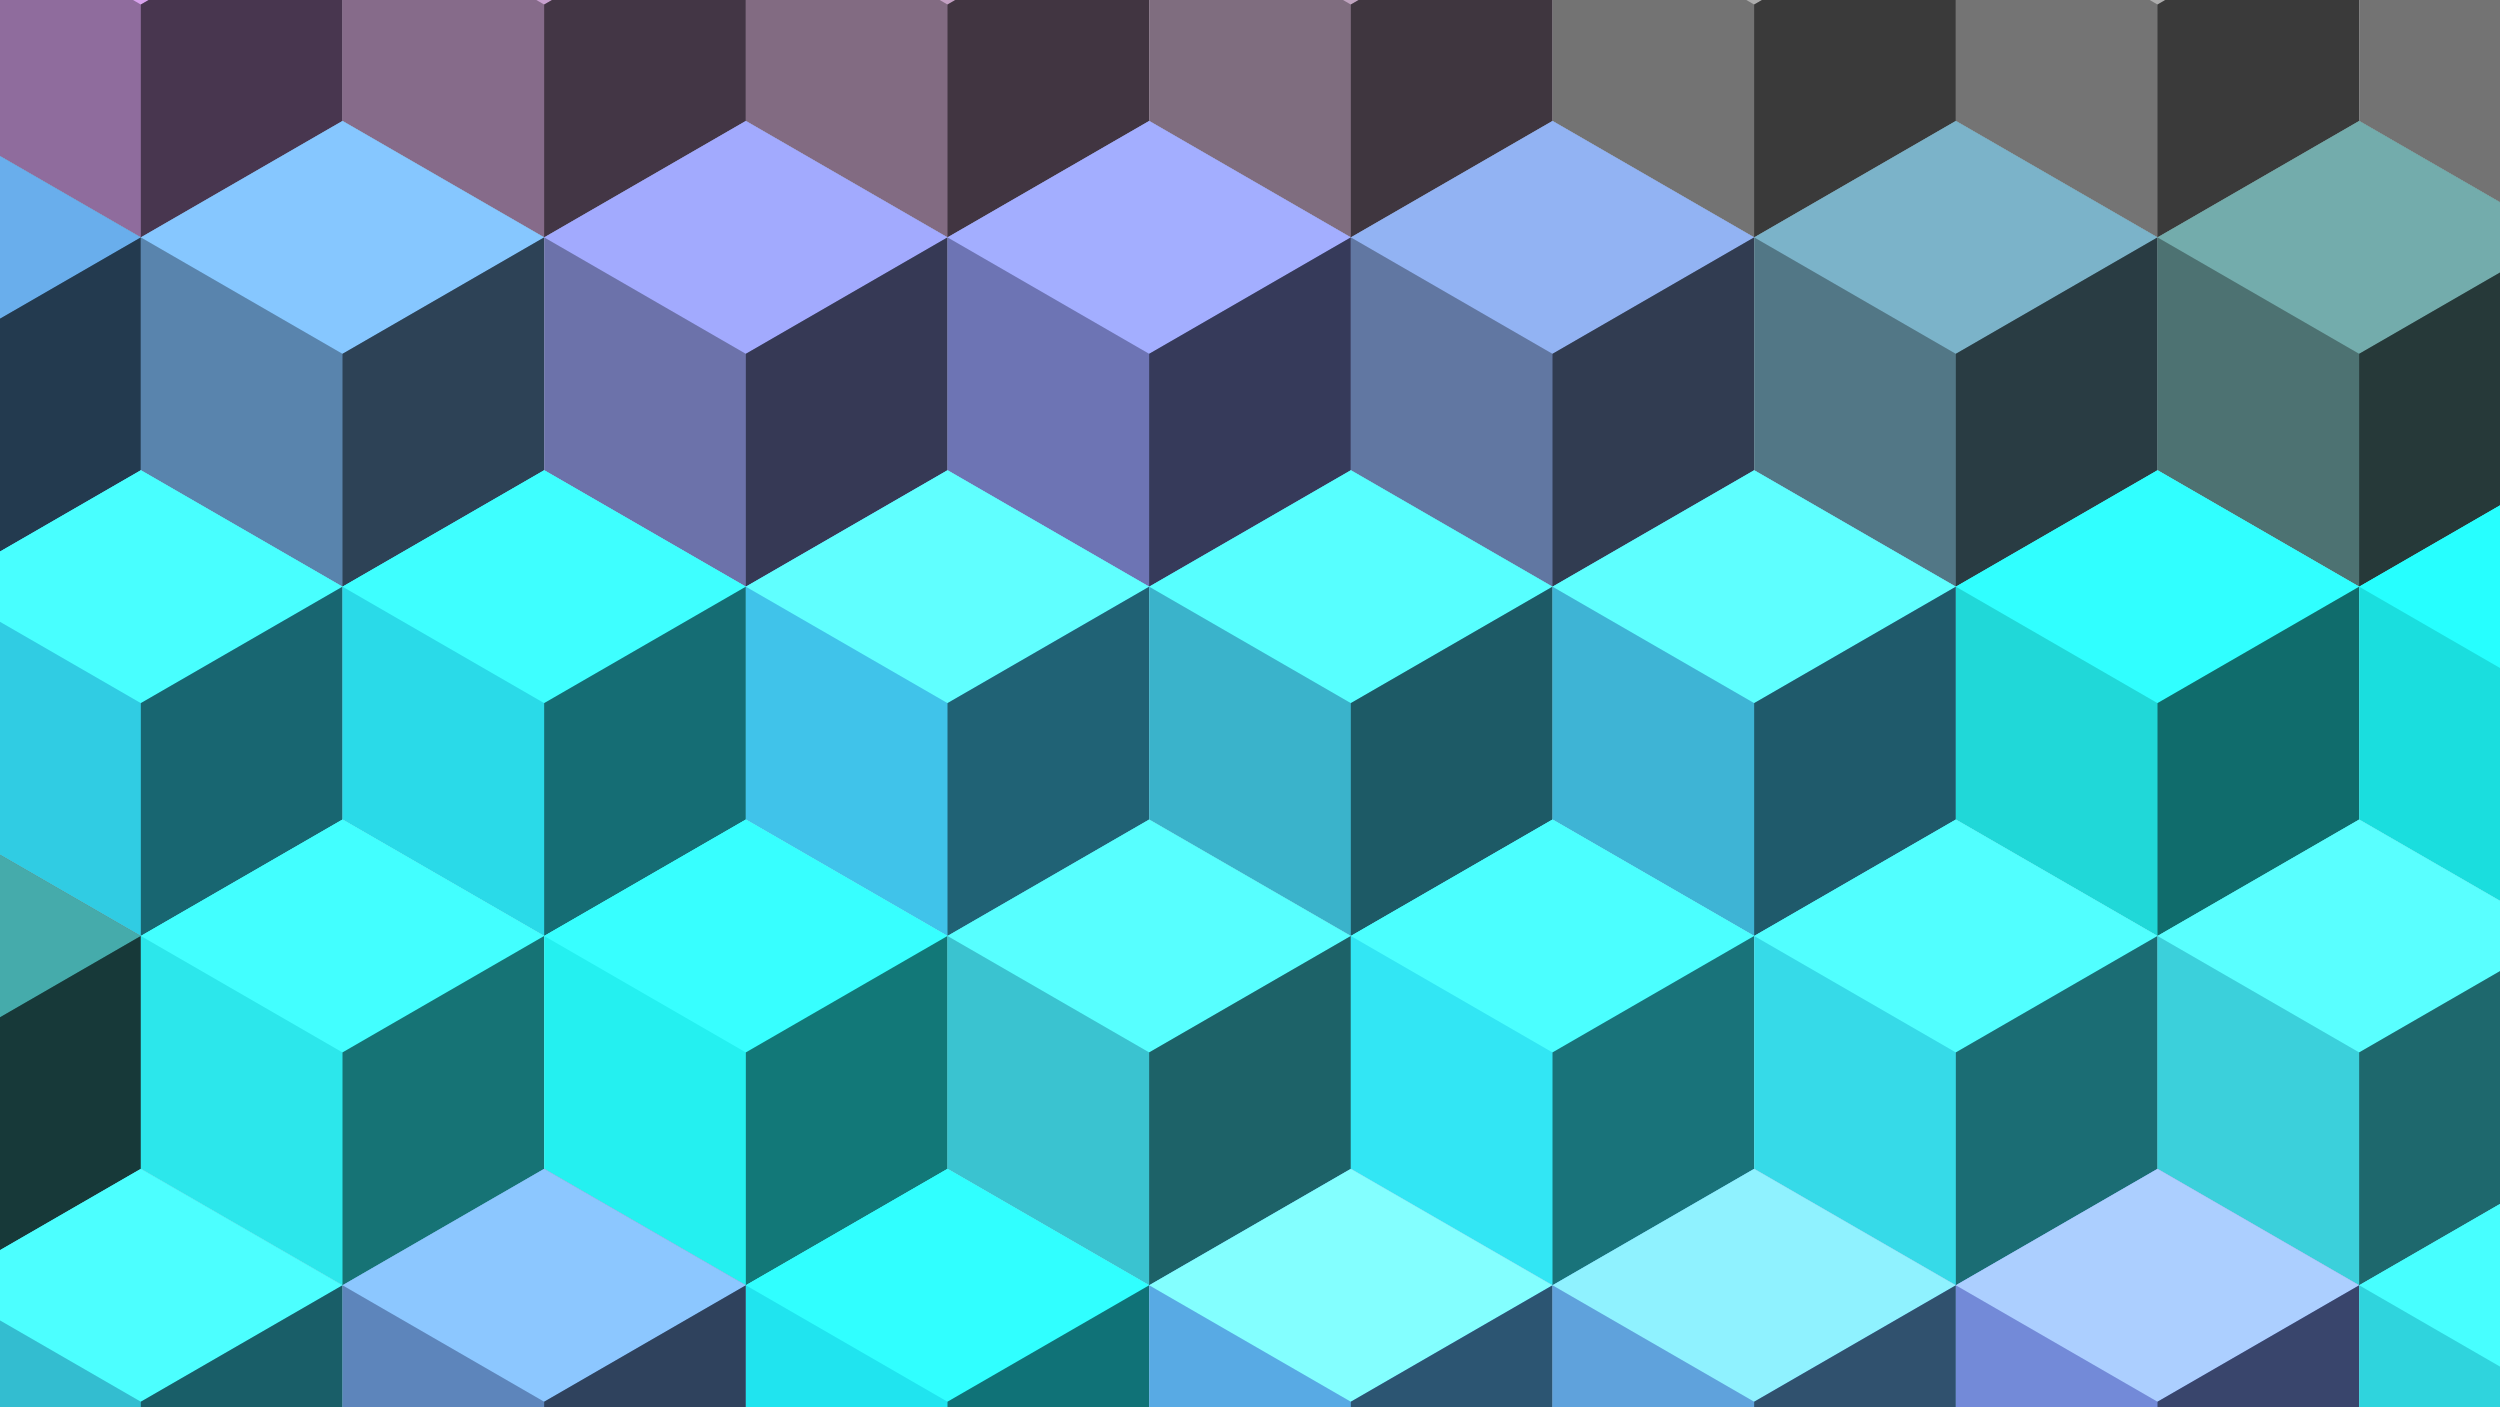
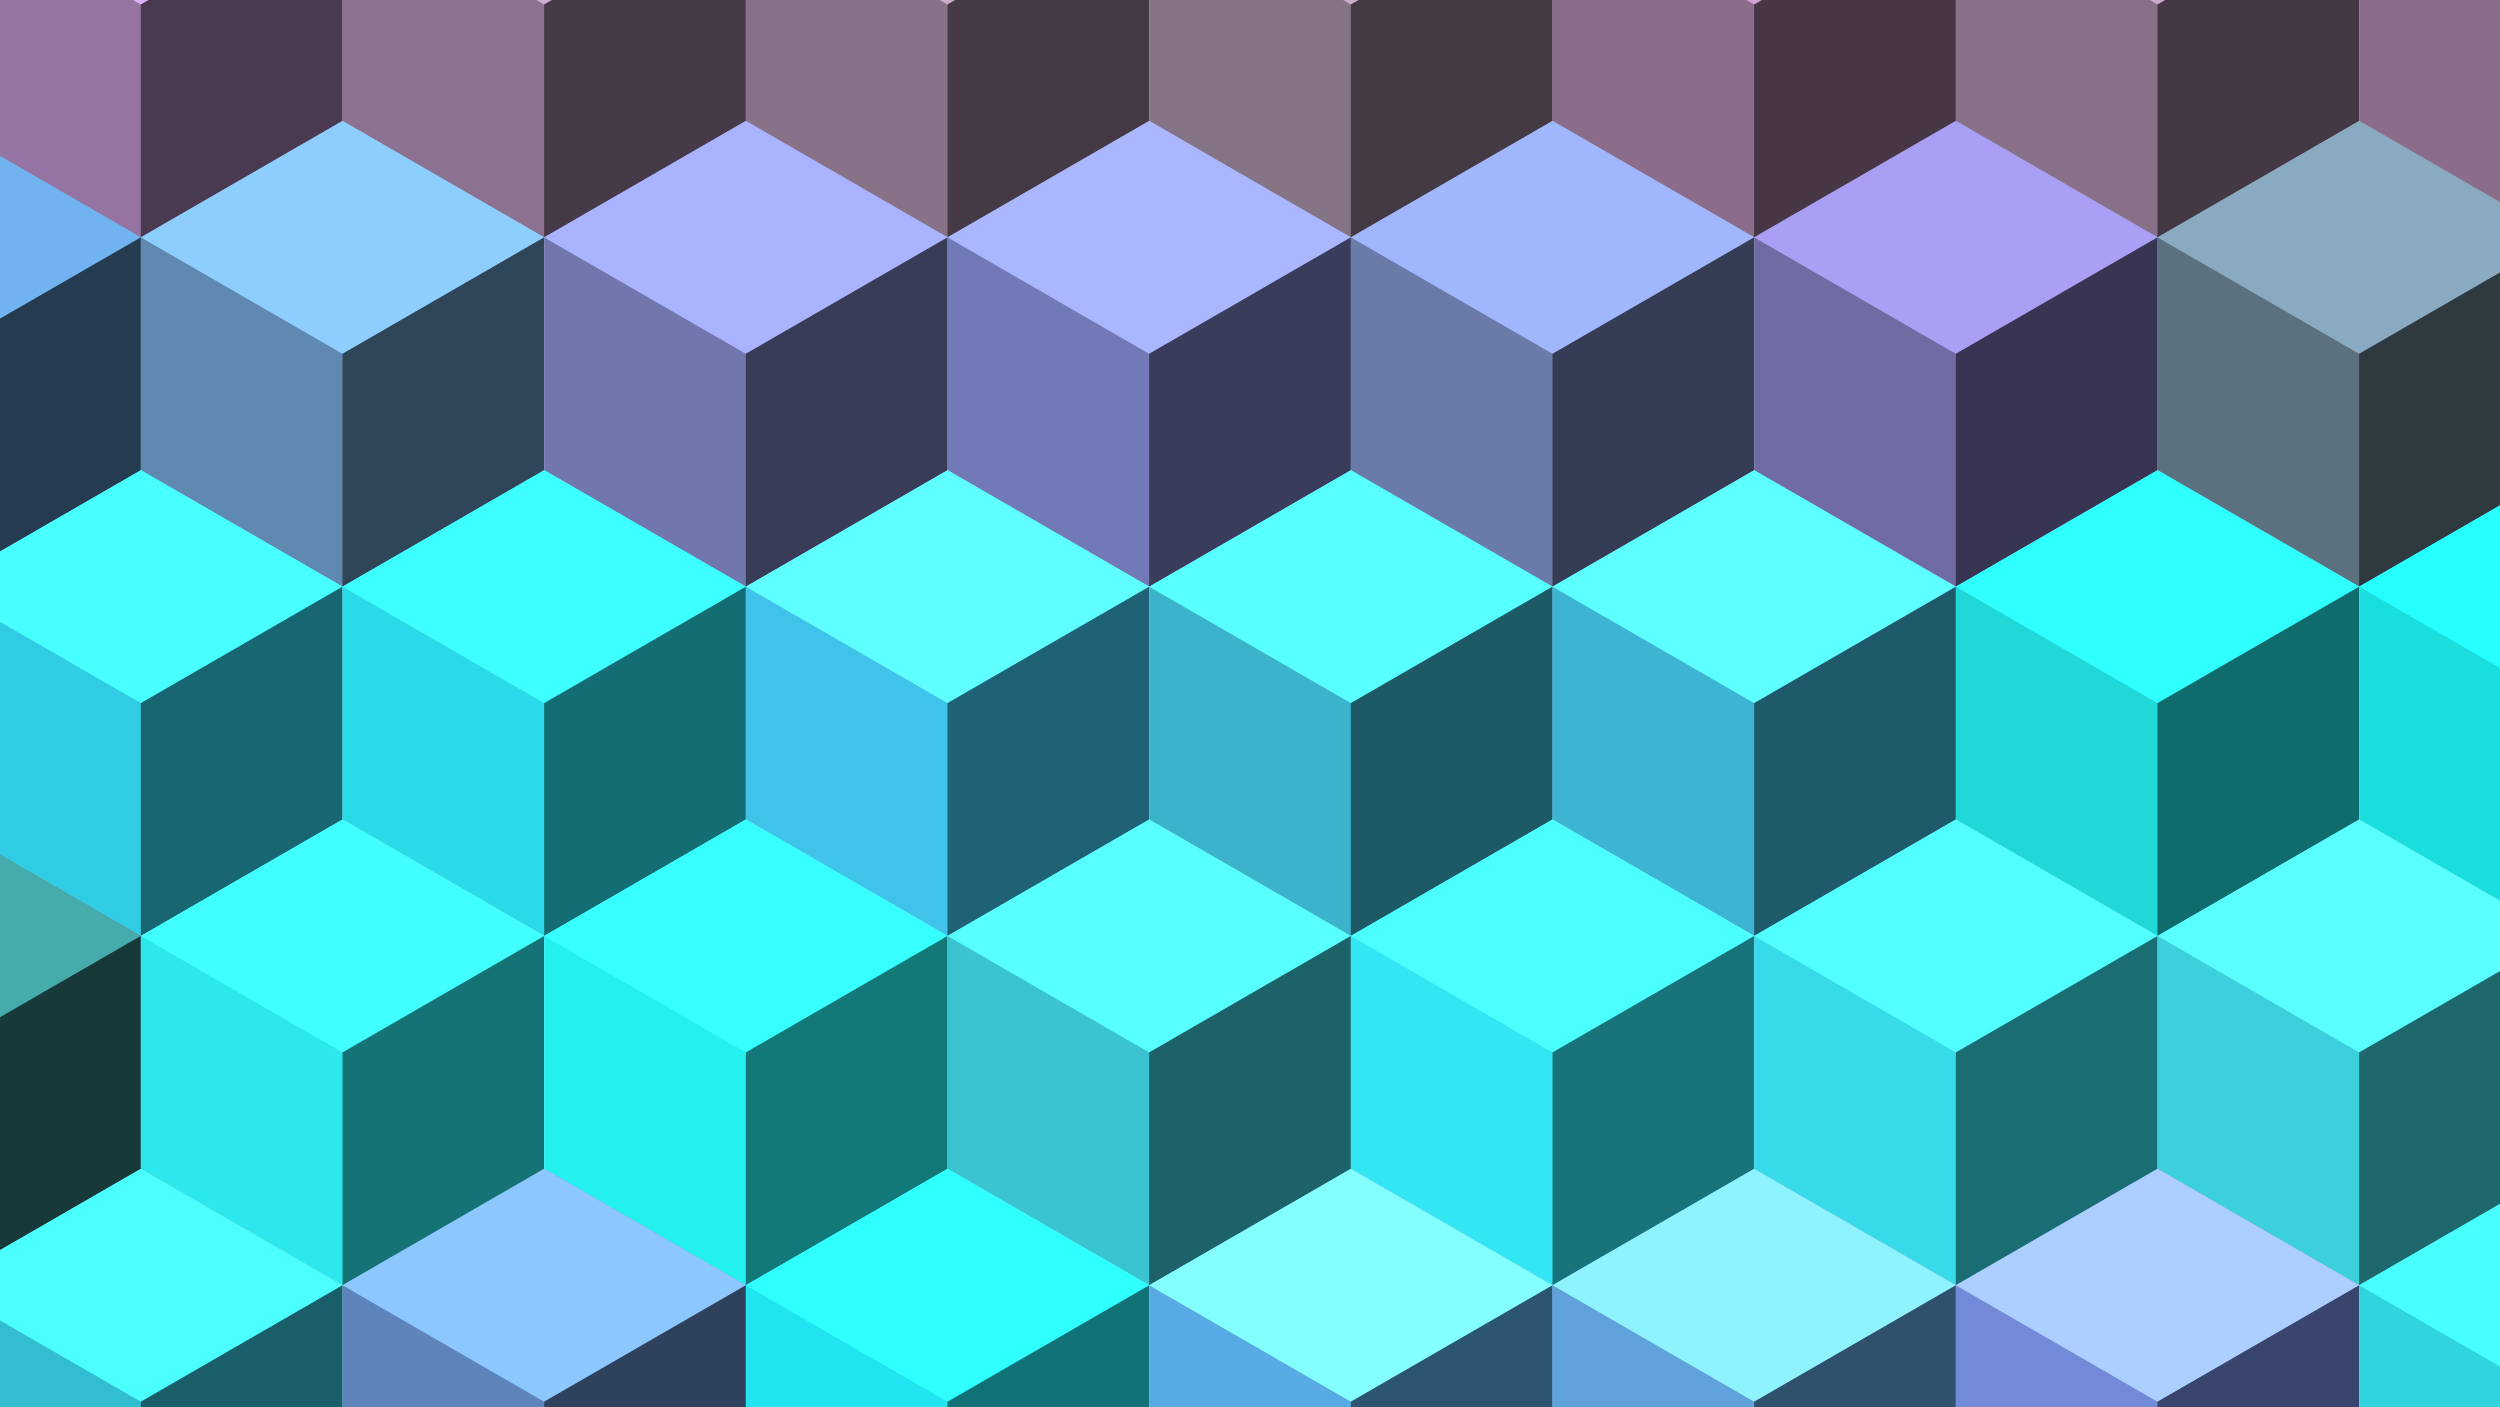
<svg xmlns="http://www.w3.org/2000/svg" version="1.1" width="1200" height="675" viewBox="0,0,1200,675">
  <g fill="none" fill-rule="nonzero" stroke="none" stroke-width="1" stroke-linecap="butt" stroke-linejoin="miter" stroke-miterlimit="10" stroke-dasharray="" stroke-dashoffset="0" font-family="none" font-weight="none" font-size="none" text-anchor="none" style="mix-blend-mode: normal">
    <g>
      <g>
        <path d="M-126,-221.375l96.8,-55.888l96.8,55.888v111.775l-96.8,55.888l-96.8,-55.888z" fill="#000000" />
        <path d="M-126,-221.375l96.8,-55.888l96.8,55.888l-96.8,55.888z" fill="#ffffff" />
        <path d="M67.6,-221.375v111.775l-96.8,55.888v-111.775z" fill="#000000" />
      </g>
      <g>
        <path d="M67.6,-221.375l96.8,-55.888l96.8,55.888v111.775l-96.8,55.888l-96.8,-55.888z" fill="#000000" />
        <path d="M67.6,-221.375l96.8,-55.888l96.8,55.888l-96.8,55.888z" fill="#ffffff" />
        <path d="M261.2,-221.375v111.775l-96.8,55.888v-111.775z" fill="#000000" />
      </g>
      <g>
        <path d="M261.2,-221.375l96.8,-55.888l96.8,55.888v111.775l-96.8,55.888l-96.8,-55.888z" fill="#000000" />
        <path d="M261.2,-221.375l96.8,-55.888l96.8,55.888l-96.8,55.888z" fill="#ffffff" />
        <path d="M454.8,-221.375v111.775l-96.8,55.888v-111.775z" fill="#000000" />
      </g>
      <g>
        <path d="M454.8,-221.375l96.8,-55.888l96.8,55.888v111.775l-96.8,55.888l-96.8,-55.888z" fill="#000000" />
        <path d="M454.8,-221.375l96.8,-55.888l96.8,55.888l-96.8,55.888z" fill="#ffffff" />
        <path d="M648.4,-221.375v111.775l-96.8,55.888v-111.775z" fill="#000000" />
      </g>
      <g>
        <path d="M648.4,-221.375l96.8,-55.888l96.8,55.888v111.775l-96.8,55.888l-96.8,-55.888z" fill="#000000" />
        <path d="M648.4,-221.375l96.8,-55.888l96.8,55.888l-96.8,55.888z" fill="#ffffff" />
        <path d="M842,-221.375v111.775l-96.8,55.888v-111.775z" fill="#000000" />
      </g>
      <g>
        <path d="M842,-221.375l96.8,-55.888l96.8,55.888v111.775l-96.8,55.888l-96.8,-55.888z" fill="#000000" />
        <path d="M842,-221.375l96.8,-55.888l96.8,55.888l-96.8,55.888z" fill="#ffffff" />
        <path d="M1035.6,-221.375v111.775l-96.8,55.888v-111.775z" fill="#000000" />
      </g>
      <g>
        <path d="M1035.6,-221.375l96.8,-55.888l96.8,55.888v111.775l-96.8,55.888l-96.8,-55.888z" fill="#000000" />
        <path d="M1035.6,-221.375l96.8,-55.888l96.8,55.888l-96.8,55.888z" fill="#ffffff" />
        <path d="M1229.2,-221.375v111.775l-96.8,55.888v-111.775z" fill="#000000" />
      </g>
      <g>
-         <path d="M-29.2,-53.713l96.8,-55.888l96.8,55.888v111.775l-96.8,55.888l-96.8,-55.888z" fill="#8f6c9d" />
-         <path d="M-29.2,-53.713l96.8,-55.888l96.8,55.888l-96.8,55.888z" fill="#d7a2ec" />
-         <path d="M164.4,-53.713v111.775l-96.8,55.888v-111.775z" fill="#48364f" />
-       </g>
-       <g>
-         <path d="M164.4,-53.713l96.8,-55.888l96.8,55.888v111.775l-96.8,55.888l-96.8,-55.888z" fill="#866b8a" />
-         <path d="M164.4,-53.713l96.8,-55.888l96.8,55.888l-96.8,55.888z" fill="#c8a1cf" />
-         <path d="M358,-53.713v111.775l-96.8,55.888v-111.775z" fill="#433645" />
-       </g>
-       <g>
-         <path d="M358,-53.713l96.8,-55.888l96.8,55.888v111.775l-96.8,55.888l-96.8,-55.888z" fill="#826b82" />
-         <path d="M358,-53.713l96.8,-55.888l96.8,55.888l-96.8,55.888z" fill="#c3a0c3" />
-         <path d="M551.6,-53.713v111.775l-96.8,55.888v-111.775z" fill="#413541" />
-       </g>
-       <g>
-         <path d="M551.6,-53.713l96.8,-55.888l96.8,55.888v111.775l-96.8,55.888l-96.8,-55.888z" fill="#7f6d7f" />
-         <path d="M551.6,-53.713l96.8,-55.888l96.8,55.888l-96.8,55.888z" fill="#bea3be" />
-         <path d="M745.2,-53.713v111.775l-96.8,55.888v-111.775z" fill="#3f363f" />
-       </g>
-       <g>
-         <path d="M745.2,-53.713l96.8,-55.888l96.8,55.888v111.775l-96.8,55.888l-96.8,-55.888z" fill="#737373" />
-         <path d="M745.2,-53.713l96.8,-55.888l96.8,55.888l-96.8,55.888z" fill="#adadad" />
-         <path d="M938.8,-53.713v111.775l-96.8,55.888v-111.775z" fill="#3a3a3a" />
-       </g>
-       <g>
-         <path d="M938.8,-53.713l96.8,-55.888l96.8,55.888v111.775l-96.8,55.888l-96.8,-55.888z" fill="#747474" />
-         <path d="M938.8,-53.713l96.8,-55.888l96.8,55.888l-96.8,55.888z" fill="#adadad" />
-         <path d="M1132.4,-53.713v111.775l-96.8,55.888v-111.775z" fill="#3a3a3a" />
-       </g>
-       <g>
-         <path d="M1132.4,-53.713l96.8,-55.888l96.8,55.888v111.775l-96.8,55.888l-96.8,-55.888z" fill="#737373" />
-         <path d="M1132.4,-53.713l96.8,-55.888l96.8,55.888l-96.8,55.888z" fill="#acacac" />
-         <path d="M1326,-53.713v111.775l-96.8,55.888v-111.775z" fill="#393939" />
-       </g>
-       <g>
-         <path d="M-126,113.95l96.8,-55.888l96.8,55.888v111.775l-96.8,55.888l-96.8,-55.888z" fill="#46749e" />
-         <path d="M-126,113.95l96.8,-55.888l96.8,55.888l-96.8,55.888z" fill="#69aeec" />
-         <path d="M67.6,113.95v111.775l-96.8,55.888v-111.775z" fill="#233a4f" />
-       </g>
-       <g>
-         <path d="M67.6,113.95l96.8,-55.888l96.8,55.888v111.775l-96.8,55.888l-96.8,-55.888z" fill="#5984ad" />
-         <path d="M67.6,113.95l96.8,-55.888l96.8,55.888l-96.8,55.888z" fill="#86c7ff" />
-         <path d="M261.2,113.95v111.775l-96.8,55.888v-111.775z" fill="#2d4256" />
-       </g>
-       <g>
-         <path d="M261.2,113.95l96.8,-55.888l96.8,55.888v111.775l-96.8,55.888l-96.8,-55.888z" fill="#6c72aa" />
-         <path d="M261.2,113.95l96.8,-55.888l96.8,55.888l-96.8,55.888z" fill="#a2aafe" />
-         <path d="M454.8,113.95v111.775l-96.8,55.888v-111.775z" fill="#363955" />
-       </g>
-       <g>
-         <path d="M454.8,113.95l96.8,-55.888l96.8,55.888v111.775l-96.8,55.888l-96.8,-55.888z" fill="#6d74b4" />
-         <path d="M454.8,113.95l96.8,-55.888l96.8,55.888l-96.8,55.888z" fill="#a3aeff" />
-         <path d="M648.4,113.95v111.775l-96.8,55.888v-111.775z" fill="#363a5a" />
-       </g>
-       <g>
-         <path d="M648.4,113.95l96.8,-55.888l96.8,55.888v111.775l-96.8,55.888l-96.8,-55.888z" fill="#6177a2" />
-         <path d="M648.4,113.95l96.8,-55.888l96.8,55.888l-96.8,55.888z" fill="#92b3f3" />
-         <path d="M842,113.95v111.775l-96.8,55.888v-111.775z" fill="#313c51" />
-       </g>
-       <g>
-         <path d="M842,113.95l96.8,-55.888l96.8,55.888v111.775l-96.8,55.888l-96.8,-55.888z" fill="#527786" />
-         <path d="M842,113.95l96.8,-55.888l96.8,55.888l-96.8,55.888z" fill="#7bb3c9" />
-         <path d="M1035.6,113.95v111.775l-96.8,55.888v-111.775z" fill="#293c43" />
-       </g>
-       <g>
-         <path d="M1035.6,113.95l96.8,-55.888l96.8,55.888v111.775l-96.8,55.888l-96.8,-55.888z" fill="#4d7272" />
-         <path d="M1035.6,113.95l96.8,-55.888l96.8,55.888l-96.8,55.888z" fill="#73acac" />
-         <path d="M1229.2,113.95v111.775l-96.8,55.888v-111.775z" fill="#263939" />
+         <path d="M-29.2,-53.713l96.8,-55.888l96.8,55.888v111.775l-96.8,55.888l-96.8,-55.888z" fill="#9573a2" />
+         <path d="M-29.2,-53.713l96.8,-55.888l96.8,55.888l-96.8,55.888z" fill="#dfadf3" />
+         <path d="M164.4,-53.713v111.775l-96.8,55.888v-111.775z" fill="#4a3a51" />
+       </g>
+       <g>
+         <path d="M164.4,-53.713l96.8,-55.888l96.8,55.888v111.775l-96.8,55.888l-96.8,-55.888z" fill="#8c7290" />
+         <path d="M164.4,-53.713l96.8,-55.888l96.8,55.888l-96.8,55.888z" fill="#d1acd8" />
+         <path d="M358,-53.713v111.775l-96.8,55.888v-111.775z" fill="#463948" />
+       </g>
+       <g>
+         <path d="M358,-53.713l96.8,-55.888l96.8,55.888v111.775l-96.8,55.888l-96.8,-55.888z" fill="#887288" />
+         <path d="M358,-53.713l96.8,-55.888l96.8,55.888l-96.8,55.888z" fill="#ccabcc" />
+         <path d="M551.6,-53.713v111.775l-96.8,55.888v-111.775z" fill="#443944" />
+       </g>
+       <g>
+         <path d="M551.6,-53.713l96.8,-55.888l96.8,55.888v111.775l-96.8,55.888l-96.8,-55.888z" fill="#857485" />
+         <path d="M551.6,-53.713l96.8,-55.888l96.8,55.888l-96.8,55.888z" fill="#c8aec8" />
+         <path d="M745.2,-53.713v111.775l-96.8,55.888v-111.775z" fill="#433a43" />
+       </g>
+       <g>
+         <path d="M745.2,-53.713l96.8,-55.888l96.8,55.888v111.775l-96.8,55.888l-96.8,-55.888z" fill="#8b6d8b" />
+         <path d="M745.2,-53.713l96.8,-55.888l96.8,55.888l-96.8,55.888z" fill="#d1a3d1" />
+         <path d="M938.8,-53.713v111.775l-96.8,55.888v-111.775z" fill="#463646" />
+       </g>
+       <g>
+         <path d="M938.8,-53.713l96.8,-55.888l96.8,55.888v111.775l-96.8,55.888l-96.8,-55.888z" fill="#887088" />
+         <path d="M938.8,-53.713l96.8,-55.888l96.8,55.888l-96.8,55.888z" fill="#cca7cc" />
+         <path d="M1132.4,-53.713v111.775l-96.8,55.888v-111.775z" fill="#443844" />
+       </g>
+       <g>
+         <path d="M1132.4,-53.713l96.8,-55.888l96.8,55.888v111.775l-96.8,55.888l-96.8,-55.888z" fill="#8b6d8b" />
+         <path d="M1132.4,-53.713l96.8,-55.888l96.8,55.888l-96.8,55.888z" fill="#d0a4d0" />
+         <path d="M1326,-53.713v111.775l-96.8,55.888v-111.775z" fill="#453745" />
+       </g>
+       <g>
+         <path d="M-126,113.95l96.8,-55.888l96.8,55.888v111.775l-96.8,55.888l-96.8,-55.888z" fill="#4b78a0" />
+         <path d="M-126,113.95l96.8,-55.888l96.8,55.888l-96.8,55.888z" fill="#70b3f0" />
+         <path d="M67.6,113.95v111.775l-96.8,55.888v-111.775z" fill="#253c50" />
+       </g>
+       <g>
+         <path d="M67.6,113.95l96.8,-55.888l96.8,55.888v111.775l-96.8,55.888l-96.8,-55.888z" fill="#5f89b0" />
+         <path d="M67.6,113.95l96.8,-55.888l96.8,55.888l-96.8,55.888z" fill="#8eceff" />
+         <path d="M261.2,113.95v111.775l-96.8,55.888v-111.775z" fill="#2f4558" />
+       </g>
+       <g>
+         <path d="M261.2,113.95l96.8,-55.888l96.8,55.888v111.775l-96.8,55.888l-96.8,-55.888z" fill="#7177ad" />
+         <path d="M261.2,113.95l96.8,-55.888l96.8,55.888l-96.8,55.888z" fill="#a9b3ff" />
+         <path d="M454.8,113.95v111.775l-96.8,55.888v-111.775z" fill="#383c56" />
+       </g>
+       <g>
+         <path d="M454.8,113.95l96.8,-55.888l96.8,55.888v111.775l-96.8,55.888l-96.8,-55.888z" fill="#717ab7" />
+         <path d="M454.8,113.95l96.8,-55.888l96.8,55.888l-96.8,55.888z" fill="#aab7ff" />
+         <path d="M648.4,113.95v111.775l-96.8,55.888v-111.775z" fill="#393d5b" />
+       </g>
+       <g>
+         <path d="M648.4,113.95l96.8,-55.888l96.8,55.888v111.775l-96.8,55.888l-96.8,-55.888z" fill="#6a7aa9" />
+         <path d="M648.4,113.95l96.8,-55.888l96.8,55.888l-96.8,55.888z" fill="#a0b7fd" />
+         <path d="M842,113.95v111.775l-96.8,55.888v-111.775z" fill="#353d54" />
+       </g>
+       <g>
+         <path d="M842,113.95l96.8,-55.888l96.8,55.888v111.775l-96.8,55.888l-96.8,-55.888z" fill="#716ba3" />
+         <path d="M842,113.95l96.8,-55.888l96.8,55.888l-96.8,55.888z" fill="#a9a0f5" />
+         <path d="M1035.6,113.95v111.775l-96.8,55.888v-111.775z" fill="#383552" />
+       </g>
+       <g>
+         <path d="M1035.6,113.95l96.8,-55.888l96.8,55.888v111.775l-96.8,55.888l-96.8,-55.888z" fill="#5c7180" />
+         <path d="M1035.6,113.95l96.8,-55.888l96.8,55.888l-96.8,55.888z" fill="#89aac1" />
+         <path d="M1229.2,113.95v111.775l-96.8,55.888v-111.775z" fill="#2e3940" />
      </g>
      <g>
        <path d="M-29.2,281.612l96.8,-55.888l96.8,55.888v111.775l-96.8,55.888l-96.8,-55.888z" fill="#30cce3" />
        <path d="M-29.2,281.612l96.8,-55.888l96.8,55.888l-96.8,55.888z" fill="#48ffff" />
        <path d="M164.4,281.612v111.775l-96.8,55.888v-111.775z" fill="#186671" />
      </g>
      <g>
        <path d="M164.4,281.612l96.8,-55.888l96.8,55.888v111.775l-96.8,55.888l-96.8,-55.888z" fill="#2adae8" />
        <path d="M164.4,281.612l96.8,-55.888l96.8,55.888l-96.8,55.888z" fill="#3effff" />
        <path d="M358,281.612v111.775l-96.8,55.888v-111.775z" fill="#156d74" />
      </g>
      <g>
        <path d="M358,281.612l96.8,-55.888l96.8,55.888v111.775l-96.8,55.888l-96.8,-55.888z" fill="#40c3ea" />
        <path d="M358,281.612l96.8,-55.888l96.8,55.888l-96.8,55.888z" fill="#60ffff" />
        <path d="M551.6,281.612v111.775l-96.8,55.888v-111.775z" fill="#206275" />
      </g>
      <g>
        <path d="M551.6,281.612l96.8,-55.888l96.8,55.888v111.775l-96.8,55.888l-96.8,-55.888z" fill="#3ab3cb" />
        <path d="M551.6,281.612l96.8,-55.888l96.8,55.888l-96.8,55.888z" fill="#57ffff" />
        <path d="M745.2,281.612v111.775l-96.8,55.888v-111.775z" fill="#1d5a66" />
      </g>
      <g>
        <path d="M745.2,281.612l96.8,-55.888l96.8,55.888v111.775l-96.8,55.888l-96.8,-55.888z" fill="#3eb4d5" />
        <path d="M745.2,281.612l96.8,-55.888l96.8,55.888l-96.8,55.888z" fill="#5effff" />
        <path d="M938.8,281.612v111.775l-96.8,55.888v-111.775z" fill="#1f5a6b" />
      </g>
      <g>
        <path d="M938.8,281.612l96.8,-55.888l96.8,55.888v111.775l-96.8,55.888l-96.8,-55.888z" fill="#20d8d8" />
        <path d="M938.8,281.612l96.8,-55.888l96.8,55.888l-96.8,55.888z" fill="#30ffff" />
        <path d="M1132.4,281.612v111.775l-96.8,55.888v-111.775z" fill="#106c6c" />
      </g>
      <g>
        <path d="M1132.4,281.612l96.8,-55.888l96.8,55.888v111.775l-96.8,55.888l-96.8,-55.888z" fill="#1adede" />
        <path d="M1132.4,281.612l96.8,-55.888l96.8,55.888l-96.8,55.888z" fill="#26ffff" />
        <path d="M1326,281.612v111.775l-96.8,55.888v-111.775z" fill="#0d6f6f" />
      </g>
      <g>
        <path d="M-126,449.275l96.8,-55.888l96.8,55.888v111.775l-96.8,55.888l-96.8,-55.888z" fill="#2e7272" />
        <path d="M-126,449.275l96.8,-55.888l96.8,55.888l-96.8,55.888z" fill="#45abab" />
        <path d="M67.6,449.275v111.775l-96.8,55.888v-111.775z" fill="#173939" />
      </g>
      <g>
        <path d="M67.6,449.275l96.8,-55.888l96.8,55.888v111.775l-96.8,55.888l-96.8,-55.888z" fill="#2ce7eb" />
        <path d="M67.6,449.275l96.8,-55.888l96.8,55.888l-96.8,55.888z" fill="#42ffff" />
        <path d="M261.2,449.275v111.775l-96.8,55.888v-111.775z" fill="#167375" />
      </g>
      <g>
        <path d="M261.2,449.275l96.8,-55.888l96.8,55.888v111.775l-96.8,55.888l-96.8,-55.888z" fill="#24f0f0" />
        <path d="M261.2,449.275l96.8,-55.888l96.8,55.888l-96.8,55.888z" fill="#37ffff" />
        <path d="M454.8,449.275v111.775l-96.8,55.888v-111.775z" fill="#127878" />
      </g>
      <g>
        <path d="M454.8,449.275l96.8,-55.888l96.8,55.888v111.775l-96.8,55.888l-96.8,-55.888z" fill="#3ac3d0" />
        <path d="M454.8,449.275l96.8,-55.888l96.8,55.888l-96.8,55.888z" fill="#57ffff" />
        <path d="M648.4,449.275v111.775l-96.8,55.888v-111.775z" fill="#1d6268" />
      </g>
      <g>
        <path d="M648.4,449.275l96.8,-55.888l96.8,55.888v111.775l-96.8,55.888l-96.8,-55.888z" fill="#32e6f4" />
        <path d="M648.4,449.275l96.8,-55.888l96.8,55.888l-96.8,55.888z" fill="#4bffff" />
        <path d="M842,449.275v111.775l-96.8,55.888v-111.775z" fill="#19737a" />
      </g>
      <g>
        <path d="M842,449.275l96.8,-55.888l96.8,55.888v111.775l-96.8,55.888l-96.8,-55.888z" fill="#36dae8" />
        <path d="M842,449.275l96.8,-55.888l96.8,55.888l-96.8,55.888z" fill="#51ffff" />
        <path d="M1035.6,449.275v111.775l-96.8,55.888v-111.775z" fill="#1b6d74" />
      </g>
      <g>
        <path d="M1035.6,449.275l96.8,-55.888l96.8,55.888v111.775l-96.8,55.888l-96.8,-55.888z" fill="#3bd0db" />
        <path d="M1035.6,449.275l96.8,-55.888l96.8,55.888l-96.8,55.888z" fill="#59ffff" />
        <path d="M1229.2,449.275v111.775l-96.8,55.888v-111.775z" fill="#1e686d" />
      </g>
      <g>
        <path d="M-29.2,616.938l96.8,-55.888l96.8,55.888v111.775l-96.8,55.888l-96.8,-55.888z" fill="#33bdd0" />
        <path d="M-29.2,616.938l96.8,-55.888l96.8,55.888l-96.8,55.888z" fill="#4cffff" />
        <path d="M164.4,616.938v111.775l-96.8,55.888v-111.775z" fill="#195e68" />
      </g>
      <g>
        <path d="M164.4,616.938l96.8,-55.888l96.8,55.888v111.775l-96.8,55.888l-96.8,-55.888z" fill="#5d85bb" />
        <path d="M164.4,616.938l96.8,-55.888l96.8,55.888l-96.8,55.888z" fill="#8cc7ff" />
        <path d="M358,616.938v111.775l-96.8,55.888v-111.775z" fill="#2f425d" />
      </g>
      <g>
        <path d="M358,616.938l96.8,-55.888l96.8,55.888v111.775l-96.8,55.888l-96.8,-55.888z" fill="#20e4ef" />
        <path d="M358,616.938l96.8,-55.888l96.8,55.888l-96.8,55.888z" fill="#30ffff" />
        <path d="M551.6,616.938v111.775l-96.8,55.888v-111.775z" fill="#107277" />
      </g>
      <g>
        <path d="M551.6,616.938l96.8,-55.888l96.8,55.888v111.775l-96.8,55.888l-96.8,-55.888z" fill="#58aae4" />
        <path d="M551.6,616.938l96.8,-55.888l96.8,55.888l-96.8,55.888z" fill="#83ffff" />
        <path d="M745.2,616.938v111.775l-96.8,55.888v-111.775z" fill="#2c5572" />
      </g>
      <g>
        <path d="M745.2,616.938l96.8,-55.888l96.8,55.888v111.775l-96.8,55.888l-96.8,-55.888z" fill="#5fa2dc" />
        <path d="M745.2,616.938l96.8,-55.888l96.8,55.888l-96.8,55.888z" fill="#8ff2ff" />
        <path d="M938.8,616.938v111.775l-96.8,55.888v-111.775z" fill="#30516e" />
      </g>
      <g>
        <path d="M938.8,616.938l96.8,-55.888l96.8,55.888v111.775l-96.8,55.888l-96.8,-55.888z" fill="#738ad8" />
        <path d="M938.8,616.938l96.8,-55.888l96.8,55.888l-96.8,55.888z" fill="#accfff" />
        <path d="M1132.4,616.938v111.775l-96.8,55.888v-111.775z" fill="#39456c" />
      </g>
      <g>
        <path d="M1132.4,616.938l96.8,-55.888l96.8,55.888v111.775l-96.8,55.888l-96.8,-55.888z" fill="#2fd4dd" />
        <path d="M1132.4,616.938l96.8,-55.888l96.8,55.888l-96.8,55.888z" fill="#47ffff" />
        <path d="M1326,616.938v111.775l-96.8,55.888v-111.775z" fill="#186a6f" />
      </g>
      <g>
        <path d="M-126,784.6l96.8,-55.888l96.8,55.888v111.775l-96.8,55.888l-96.8,-55.888z" fill="#000000" />
        <path d="M-126,784.6l96.8,-55.888l96.8,55.888l-96.8,55.888z" fill="#ffffff" />
        <path d="M67.6,784.6v111.775l-96.8,55.888v-111.775z" fill="#000000" />
      </g>
      <g>
        <path d="M67.6,784.6l96.8,-55.888l96.8,55.888v111.775l-96.8,55.888l-96.8,-55.888z" fill="#000000" />
        <path d="M67.6,784.6l96.8,-55.888l96.8,55.888l-96.8,55.888z" fill="#ffffff" />
        <path d="M261.2,784.6v111.775l-96.8,55.888v-111.775z" fill="#000000" />
      </g>
      <g>
        <path d="M261.2,784.6l96.8,-55.888l96.8,55.888v111.775l-96.8,55.888l-96.8,-55.888z" fill="#000000" />
        <path d="M261.2,784.6l96.8,-55.888l96.8,55.888l-96.8,55.888z" fill="#ffffff" />
        <path d="M454.8,784.6v111.775l-96.8,55.888v-111.775z" fill="#000000" />
      </g>
      <g>
        <path d="M454.8,784.6l96.8,-55.888l96.8,55.888v111.775l-96.8,55.888l-96.8,-55.888z" fill="#000000" />
        <path d="M454.8,784.6l96.8,-55.888l96.8,55.888l-96.8,55.888z" fill="#ffffff" />
        <path d="M648.4,784.6v111.775l-96.8,55.888v-111.775z" fill="#000000" />
      </g>
      <g>
        <path d="M648.4,784.6l96.8,-55.888l96.8,55.888v111.775l-96.8,55.888l-96.8,-55.888z" fill="#000000" />
        <path d="M648.4,784.6l96.8,-55.888l96.8,55.888l-96.8,55.888z" fill="#ffffff" />
        <path d="M842,784.6v111.775l-96.8,55.888v-111.775z" fill="#000000" />
      </g>
      <g>
        <path d="M842,784.6l96.8,-55.888l96.8,55.888v111.775l-96.8,55.888l-96.8,-55.888z" fill="#000000" />
        <path d="M842,784.6l96.8,-55.888l96.8,55.888l-96.8,55.888z" fill="#ffffff" />
        <path d="M1035.6,784.6v111.775l-96.8,55.888v-111.775z" fill="#000000" />
      </g>
      <g>
        <path d="M1035.6,784.6l96.8,-55.888l96.8,55.888v111.775l-96.8,55.888l-96.8,-55.888z" fill="#000000" />
        <path d="M1035.6,784.6l96.8,-55.888l96.8,55.888l-96.8,55.888z" fill="#ffffff" />
        <path d="M1229.2,784.6v111.775l-96.8,55.888v-111.775z" fill="#000000" />
      </g>
    </g>
  </g>
</svg>
